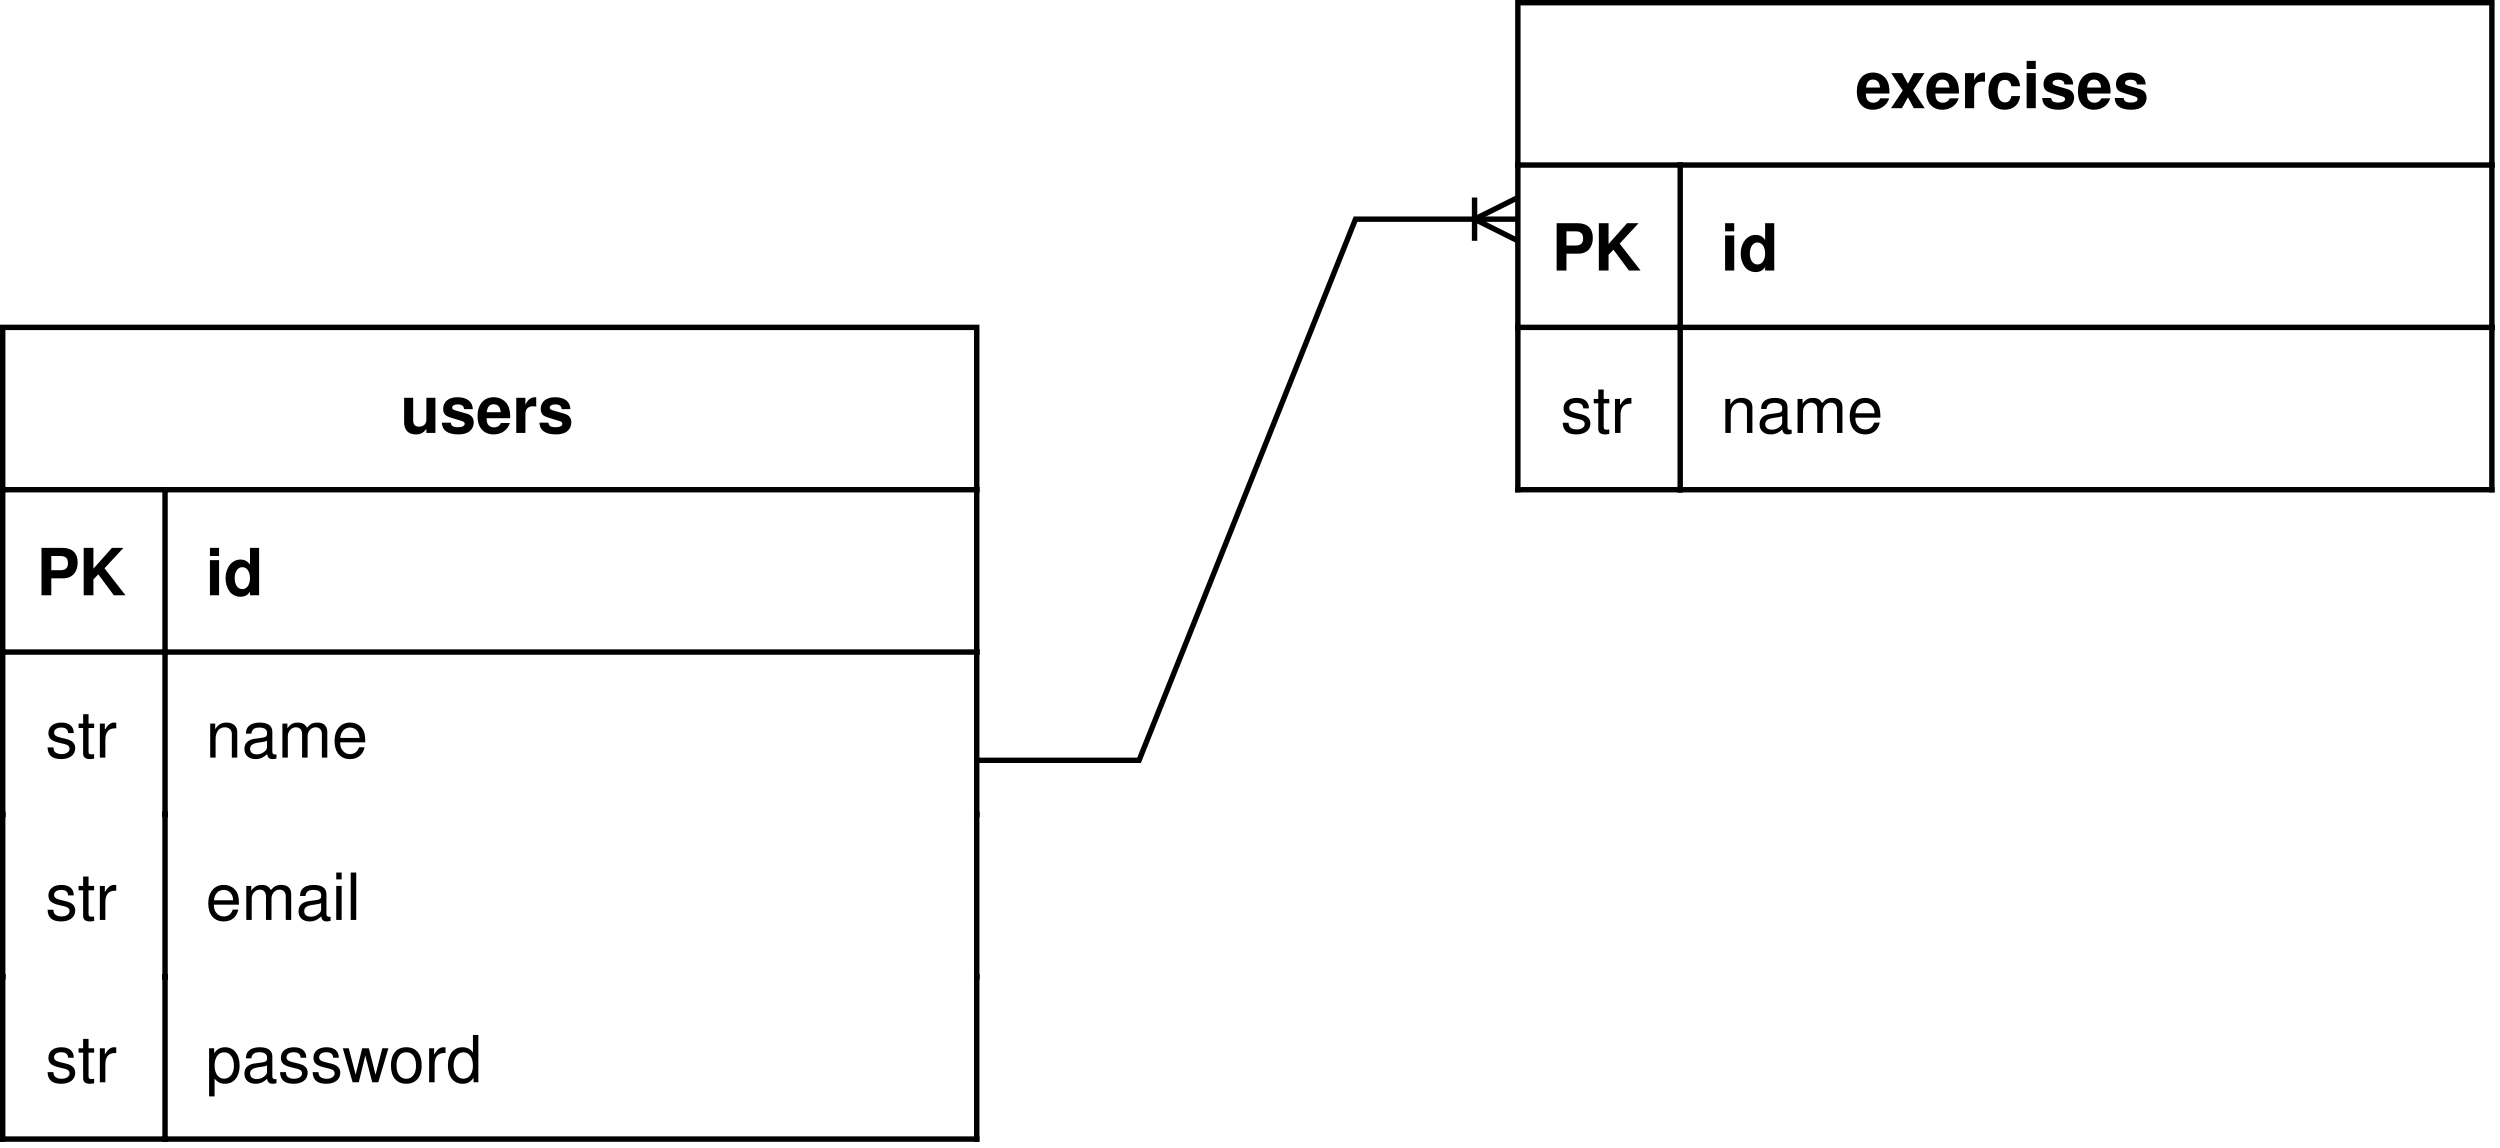
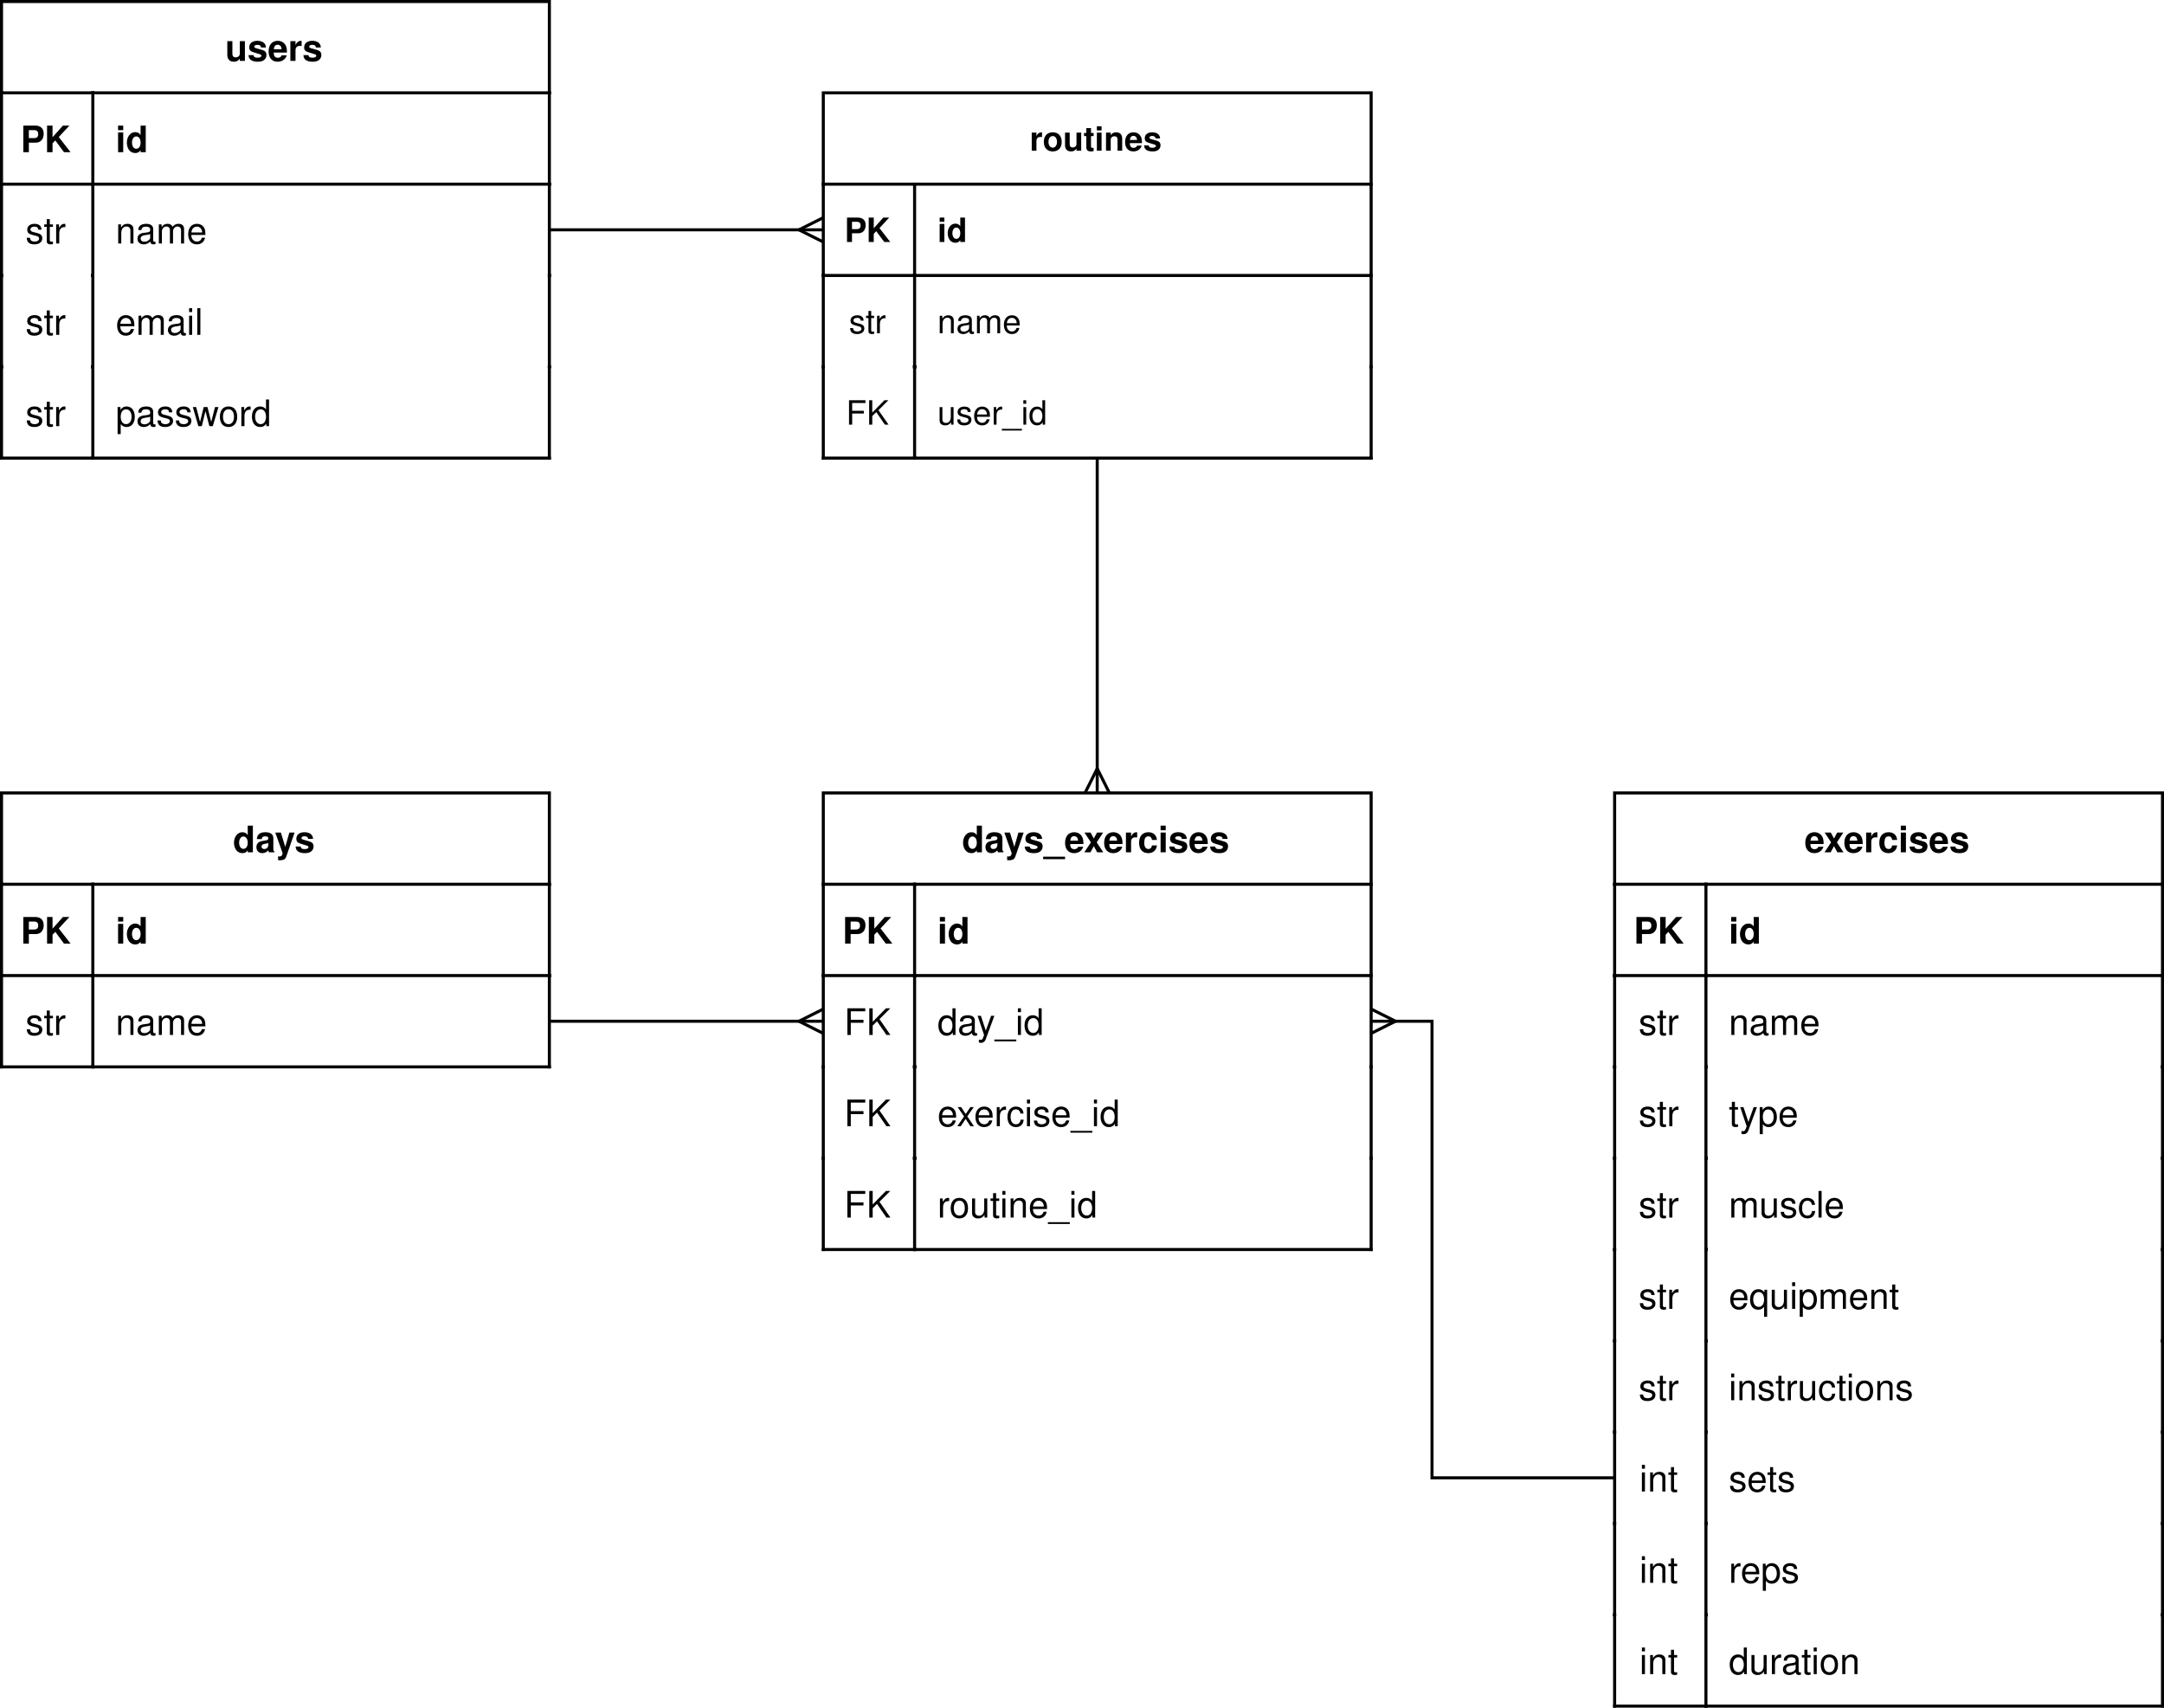
- <svg xmlns="http://www.w3.org/2000/svg" version="1.1" width="462px" height="212px" viewBox="-0.5 -0.5 462 212" content="&lt;mxfile host=&quot;app.diagrams.net&quot; modified=&quot;2022-12-08T07:11:03.862Z&quot; agent=&quot;5.0 (X11; Linux x86_64) AppleWebKit/537.36 (KHTML, like Gecko) Chrome/108.0.0.0 Safari/537.36&quot; etag=&quot;kBFS5XAIRVGPT38noZgk&quot; version=&quot;20.5.3&quot; type=&quot;device&quot;&gt;&lt;diagram id=&quot;qXsYTdSABwf5WFkwlmc6&quot; name=&quot;Page-1&quot;&gt;7VpRb9owEP41PHYiJKH0cVC2daPSRCtN25tLjsSSY0eOKaG/fufEIYCbAlsLVROpquKLfXbu+/wdybnjjuLsqyRJdCsCYJ1eN8g67nWn1+t7XfyvDavCcOldFoZQ0qAwOZXhjj6BMZpx4YIGkG51VEIwRZNt40xwDjO1ZSNSiuV2t7lg27MmJATLcDcjzLb+ooGKCuvA71b2b0DDqJzZ6Zo7MSk7G0MakUAsN0zuuOOOpBCquIqzETAduzIuxbgvNXfXC5PA1SED0psb+v3iT/Z0P5+oxW9+7STLCwPGI2EL88CLFGRqVqxWZRhw8Ym+VORBm4apIlIZtNwuGjD+ilAOEg1O3maMJCnNuxeWiLJgQlZioUpHZWs4pxkE0wIs3Rdxm6Az3dTO5+j8zixG3yaMhhyvZ/joesahhBTXMiGpMj3MY4FUkNXGy1mjgOwFEYOSK+xiBpS4GeJ6l6a9rGjgDIwt2qRAyQ1iqBeuXVfo4IUB6AiwBhZYL+M01XQbRkLSJ40OM9HcxC5vL2nMCEcek2DHNBT5vs0xoIyNBBMaYC44WBjrToEUyT2RIShjSATlKo+DP8Q/jMyo+8nv+LjWEbadqo1/urtUI8FTJZFL2gcgpEvQsA6VSIxTBvPSvzRx19cPQikRH0OA+i1hs8LQwD2QBe5bkeDKIsHPH7U0wIdVlLApKiPhIStAy4WSVKA9g+yzsV7Hdzfwu9tTYNjnLNe6iAYB8P/CY/A8HhsAuEfG3zironK0N8JQdzhRuEEWPEgtUNfr/HecywS4ATT2Py/Qpe4WfYdpQmaUh5NiZH+HCf6pmJDV70z/VZlxkLtTUMNpE8FBiaD7homgf+5E4PQsFmC4zqwQENDS3+tnAqfmB9uHTwWuhTQnMbz3ZHAa8Jun/l6r/mdX/6uzq7/fOPX3Gqr+fQtpiAllDZP/GvSbJ//2J7tW/k8t/07v7Ppvfwz86PpfA8mH13/7i19C0nQp5Lv/HHQaAjQuBXh2CoAM5Iym0FZuckh2SjfOgWp99VZq7bWlm1OUbrx3XrvxGle88RpavSkzRVu92UuFxqVvvy3fnOINbk8yOHv9xm9c/cZvaP3Gb+s39eA3Tv779k8DiwkQhFBmYgwrVaspMKKo4OPqTpGvC/13ejpDqJiZjQs8+KxPP2JzPEV23Itbwlf5+xk+F5T5oZhYz1YL5v49uz7yuHUKrjTKfOGP2xO8gN5PnWk6G6fwtt/l/N3TdalYyBmYURValiPrpXDXkcrzneVoP+zYrE5xFt2ro7Du+C8=&lt;/diagram&gt;&lt;/mxfile&gt;">
+ <svg xmlns="http://www.w3.org/2000/svg" version="1.1" width="711px" height="561px" viewBox="-0.5 -0.5 711 561" content="&lt;mxfile host=&quot;app.diagrams.net&quot; modified=&quot;2022-12-09T21:41:00.735Z&quot; agent=&quot;5.0 (X11; Linux x86_64) AppleWebKit/537.36 (KHTML, like Gecko) Chrome/108.0.0.0 Safari/537.36&quot; etag=&quot;8JkjyUfwRbtpr4xSj_B_&quot; version=&quot;20.6.2&quot; type=&quot;device&quot;&gt;&lt;diagram id=&quot;qXsYTdSABwf5WFkwlmc6&quot; name=&quot;Page-1&quot;&gt;7V1bc5s4FP41eUzHGPDlce00vWw622l3Ztu+dBSj2NrKiBUitvvrVzKSbwccnDiAETOZqTkIIXQ+fR86R6hX7ni+fMdRNPvEAkyvup1geeXeXHW7Tsd15T/KskotvU43NUw5CXShreEr+Y3NldqakADHewUFY1SQaN84YWGIJ2LPhjhni/1iD4zu3zVCUwwMXyeIQus/JBCz1DrwO1v7e0ymM3Nnp6PPzJEprA3xDAVssWNy3165Y86YSH/Nl2NMVeeZfkmvu805u2kYx6EockH84QP5eP1j+fvvhzuRfA9vnGhx3U9reUQ00Q+cxJjHusViZbpBNj5SPwW6V6ZRLBAX2ltuRxpk/wtEQsylwVkfU4qimKyLp5YZocEdWrFEmIrM0eiBLHHwJXWWKiv9dicrU4eq8gdZ+VfdGHUaUTIN5e+JfHR1xxHHsWzLHYqFLgE7R/fXI+YCL3dMurPeYTbHgq9kEX3W037TwHWNYxdbGDgDbZvtQsBgA2noTTdVb+72RUIVhVP5QJvbdfdv5/Xh7foZd3MPboao7JEQCTxiSRjEu4iQP3aec2ta4+QEzAwAZo7D5YtC/WjGOPmtQEK1U3chtD5ekDlFoRxOKDgwjdiaPtZQIJSOGWUKZyELMYCaKhRwFv2N+BQLbYgYCcW6h/yR/JN9Nu688a982daxPHa2x/JPFedizMJYcAlpVQeWyFpgha6RYJGulOIHUz/XDlG/75kQbJ6Lw6PD8Glwrvbd/hQYD+Gxi8U9XJwKgiEAwec/c2Egn18QRLeoX/OF4mu0dVqGZzP7etO/hx1/yBJMducDXVPujAQBDov7Y1DYHzsOcE/s/wwuOLG2Ega70eEdR8vy1Tra0H9adhRHaELC6V16Ze8ACX5ZSFjmj0z/rMgoVF0Z0HAANFohyBKCzisKQa9qIXC6AAWyuypmCBwQU98LlcAp/t7YeClwgadDNMd1F4NynG8f+3st+1fO/sPK2d9vNvt7hT3SePbvAU/jOSK0yfRf3Pv20T+MHLb0Xzb9O93K+R8GAxvF/8Vd0nj+hxG/CMXxgvHah4PKAYB1EuBBCcBLzCckxm0CSZ7xTb5Gs7VfPFbzWnTttbmbs+duvMtL3njNzt54bfrGdIWRClvTNydAwTr99tv8zdmncKeLQeUJHL/ZCRy/TeBsusK6BM4Jzm8y/U8+XrO/uosxJj/ux1yE3z6w62sXoqGl/+P0D2BUWBFqkcHJhgHM410Q/T/hkSPAbzT9Zz83zNWJVXTB9H9O51tH/x6cGbb0Xzr9l5rBycYBnAU2nP+9TrZLms7/HpzozZN4Qi1TgDz326cA7QSgDgrgV64A1s0APEtnAB6cAeD/EhLNVXfZJQLtNEB3BFzW14pA+SIwqFwE4GKOpotAz1IRgGtAiBocyUQQOUos04EcENinA3BJSKsDpevAZtuLynQga8FI5S+Hr6sDQzt1IGP5R4yFbfyf43zr+D9jFUjL/+Xzv1c5/8OgYMP5P0W+hfwPw34cR5bxf57z7eN/GBps+b98/s/Y9atk/ofxwKbzv28p/8OIX5BwpIJAlmlADgCs04CBDxyPgyk2n2JI+pyxKQsRfbu1jrhqDjbcvi1zx9Y+V+P1XyzESmsCSgRTuiHmVJ/FYfCH2qhTHr79MkfhKrXdEmo0JW2VakquY7UpZgmf4GO+1sFPYXQkr2A/BxQcUzlEHvdbkuty+WBotVNAK9a25s9sza6bTSAN15uPA/SavdvnlZc/0haclzhgADlAq6Z88vkEg5y0Z2jhLz6HrybnbVi32GtdYQAcGRK5r3VlfvCZ2T6Dw8v84PNZHrE0qtuDUd0mffB5TihY937Xa2O8Z57jP0cMyvzgMxsGMMTb8KUePUtDvD0Y4r3sDz7P6Xzr6L8PXw3UvO1n0zbtedEMznWeOYU7+t8+vIiv+61slzGH69dn057s9kHZbvgcrm+pbPehbNs+h8uDgn0i3uZpy5jDPSEGlc/h+jBNe1u1GLzqFC4vH9N4LcjI0qLVz/rrQTnut4//2x08a8D/le/a04d5vYbzf05Qten8b1CVscmyfSKQgwHrRGDQfrRbAxGofu+eAXw5bLYKDCz9ZncA3/o4SwQJ7ROBPAjYJwIecHwtVmtK9/HVt01xefBdnXnjm8Ob5W7JGyMr6dOcZZWn+Zi5pFWeYFmmZ+YHJlzUPYBH2jB91RYapy4X9Q+SVf3B8eWih+VLWS7qdODLydNANRymCYvx84BXQ3MHjd/3wJgNTYruMR2hya/pugmGLgP8gBK6Jj3B2S8M7SoofovmhKqa3mP6iAWZIBMtT5vpOPoYXl7q0uhB4UGT81pUeNC87J0Hzny1FF5+/vqFcCkkqqelv92iaU/nkOLO5vAhnAEfd7Stk52yEHRkWNY3ez6Ei18uIntemUPTYWffVGvYBUCp/xSrSPK9dkiybsY2bDdcLR62q6uSVZ76H17odq3V8Y+lu70O4VKhS139XTvs2Kddbcrp8rWr8mULw8tMWFVHP5bmu4Yw35XEmF9osqt28LFOvZyOC4BTeQ7i6qT0WNNyEJnbYzm64JM5iLyYwktzEPKQMyZ20cdRNPvEAqxK/A8=&lt;/diagram&gt;&lt;/mxfile&gt;">
  <defs>
+     <clipPath id="mx-clip-0-30-30-30-0">
+       <rect x="0" y="30" width="30" height="30" />
+     </clipPath>
+     <clipPath id="mx-clip-36-30-144-30-0">
+       <rect x="36" y="30" width="144" height="30" />
+     </clipPath>
+     <clipPath id="mx-clip-0-60-30-30-0">
+       <rect x="0" y="60" width="30" height="30" />
+     </clipPath>
+     <clipPath id="mx-clip-36-60-144-30-0">
+       <rect x="36" y="60" width="144" height="30" />
+     </clipPath>
    <clipPath id="mx-clip-0-90-30-30-0">
      <rect x="0" y="90" width="30" height="30" />
    </clipPath>
    <clipPath id="mx-clip-36-90-144-30-0">
      <rect x="36" y="90" width="144" height="30" />
    </clipPath>
    <clipPath id="mx-clip-0-120-30-30-0">
      <rect x="0" y="120" width="30" height="30" />
    </clipPath>
    <clipPath id="mx-clip-36-120-144-30-0">
      <rect x="36" y="120" width="144" height="30" />
    </clipPath>
-     <clipPath id="mx-clip-0-150-30-30-0">
-       <rect x="0" y="150" width="30" height="30" />
-     </clipPath>
-     <clipPath id="mx-clip-36-150-144-30-0">
-       <rect x="36" y="150" width="144" height="30" />
-     </clipPath>
-     <clipPath id="mx-clip-0-180-30-30-0">
-       <rect x="0" y="180" width="30" height="30" />
-     </clipPath>
-     <clipPath id="mx-clip-36-180-144-30-0">
-       <rect x="36" y="180" width="144" height="30" />
-     </clipPath>
-     <clipPath id="mx-clip-280-30-30-30-0">
-       <rect x="280" y="30" width="30" height="30" />
-     </clipPath>
-     <clipPath id="mx-clip-316-30-144-30-0">
-       <rect x="316" y="30" width="144" height="30" />
-     </clipPath>
-     <clipPath id="mx-clip-280-60-30-30-0">
-       <rect x="280" y="60" width="30" height="30" />
-     </clipPath>
-     <clipPath id="mx-clip-316-60-144-30-0">
-       <rect x="316" y="60" width="144" height="30" />
+     <clipPath id="mx-clip-530-290-30-30-0">
+       <rect x="530" y="290" width="30" height="30" />
+     </clipPath>
+     <clipPath id="mx-clip-566-290-144-30-0">
+       <rect x="566" y="290" width="144" height="30" />
+     </clipPath>
+     <clipPath id="mx-clip-530-320-30-30-0">
+       <rect x="530" y="320" width="30" height="30" />
+     </clipPath>
+     <clipPath id="mx-clip-566-320-144-30-0">
+       <rect x="566" y="320" width="144" height="30" />
+     </clipPath>
+     <clipPath id="mx-clip-530-350-30-30-0">
+       <rect x="530" y="350" width="30" height="30" />
+     </clipPath>
+     <clipPath id="mx-clip-566-350-144-30-0">
+       <rect x="566" y="350" width="144" height="30" />
+     </clipPath>
+     <clipPath id="mx-clip-530-380-30-30-0">
+       <rect x="530" y="380" width="30" height="30" />
+     </clipPath>
+     <clipPath id="mx-clip-566-380-144-30-0">
+       <rect x="566" y="380" width="144" height="30" />
+     </clipPath>
+     <clipPath id="mx-clip-530-410-30-30-0">
+       <rect x="530" y="410" width="30" height="30" />
+     </clipPath>
+     <clipPath id="mx-clip-566-410-144-30-0">
+       <rect x="566" y="410" width="144" height="30" />
+     </clipPath>
+     <clipPath id="mx-clip-530-440-30-30-0">
+       <rect x="530" y="440" width="30" height="30" />
+     </clipPath>
+     <clipPath id="mx-clip-566-440-144-30-0">
+       <rect x="566" y="440" width="144" height="30" />
+     </clipPath>
+     <clipPath id="mx-clip-530-470-30-30-0">
+       <rect x="530" y="470" width="30" height="30" />
+     </clipPath>
+     <clipPath id="mx-clip-566-470-144-30-0">
+       <rect x="566" y="470" width="144" height="30" />
+     </clipPath>
+     <clipPath id="mx-clip-530-500-30-30-0">
+       <rect x="530" y="500" width="30" height="30" />
+     </clipPath>
+     <clipPath id="mx-clip-566-500-144-30-0">
+       <rect x="566" y="500" width="144" height="30" />
+     </clipPath>
+     <clipPath id="mx-clip-530-530-30-30-0">
+       <rect x="530" y="530" width="30" height="30" />
+     </clipPath>
+     <clipPath id="mx-clip-566-530-144-30-0">
+       <rect x="566" y="530" width="144" height="30" />
+     </clipPath>
+     <clipPath id="mx-clip-0-290-30-30-0">
+       <rect x="0" y="290" width="30" height="30" />
+     </clipPath>
+     <clipPath id="mx-clip-36-290-144-30-0">
+       <rect x="36" y="290" width="144" height="30" />
+     </clipPath>
+     <clipPath id="mx-clip-0-320-30-30-0">
+       <rect x="0" y="320" width="30" height="30" />
+     </clipPath>
+     <clipPath id="mx-clip-36-320-144-30-0">
+       <rect x="36" y="320" width="144" height="30" />
+     </clipPath>
+     <clipPath id="mx-clip-270-290-30-30-0">
+       <rect x="270" y="290" width="30" height="30" />
+     </clipPath>
+     <clipPath id="mx-clip-306-290-144-30-0">
+       <rect x="306" y="290" width="144" height="30" />
+     </clipPath>
+     <clipPath id="mx-clip-270-320-30-30-0">
+       <rect x="270" y="320" width="30" height="30" />
+     </clipPath>
+     <clipPath id="mx-clip-306-320-144-30-0">
+       <rect x="306" y="320" width="144" height="30" />
+     </clipPath>
+     <clipPath id="mx-clip-270-350-30-30-0">
+       <rect x="270" y="350" width="30" height="30" />
+     </clipPath>
+     <clipPath id="mx-clip-306-350-144-30-0">
+       <rect x="306" y="350" width="144" height="30" />
+     </clipPath>
+     <clipPath id="mx-clip-270-380-30-30-0">
+       <rect x="270" y="380" width="30" height="30" />
+     </clipPath>
+     <clipPath id="mx-clip-306-380-144-30-0">
+       <rect x="306" y="380" width="144" height="30" />
+     </clipPath>
+     <clipPath id="mx-clip-270-60-30-30-0">
+       <rect x="270" y="60" width="30" height="30" />
+     </clipPath>
+     <clipPath id="mx-clip-306-60-144-30-0">
+       <rect x="306" y="60" width="144" height="30" />
+     </clipPath>
+     <clipPath id="mx-clip-270-90-30-30-0">
+       <rect x="270" y="90" width="30" height="30" />
+     </clipPath>
+     <clipPath id="mx-clip-306-90-144-30-0">
+       <rect x="306" y="90" width="144" height="30" />
+     </clipPath>
+     <clipPath id="mx-clip-270-120-30-30-0">
+       <rect x="270" y="120" width="30" height="30" />
+     </clipPath>
+     <clipPath id="mx-clip-306-120-144-30-0">
+       <rect x="306" y="120" width="144" height="30" />
    </clipPath>
  </defs>
  <g>
-     <path d="M 0 90 L 0 60 L 180 60 L 180 90" fill="rgb(255, 255, 255)" stroke="rgb(0, 0, 0)" stroke-miterlimit="10" pointer-events="all" />
-     <path d="M 0 90 L 0 210 L 180 210 L 180 90" fill="none" stroke="rgb(0, 0, 0)" stroke-miterlimit="10" pointer-events="none" />
-     <path d="M 0 90 L 180 90" fill="none" stroke="rgb(0, 0, 0)" stroke-miterlimit="10" pointer-events="none" />
-     <path d="M 30 90 L 30 120 L 30 150 L 30 180 L 30 210" fill="none" stroke="rgb(0, 0, 0)" stroke-miterlimit="10" pointer-events="none" />
+     <path d="M 0 30 L 0 0 L 180 0 L 180 30" fill="rgb(255, 255, 255)" stroke="rgb(0, 0, 0)" stroke-miterlimit="10" pointer-events="all" />
+     <path d="M 0 30 L 0 150 L 180 150 L 180 30" fill="none" stroke="rgb(0, 0, 0)" stroke-miterlimit="10" pointer-events="none" />
+     <path d="M 0 30 L 180 30" fill="none" stroke="rgb(0, 0, 0)" stroke-miterlimit="10" pointer-events="none" />
+     <path d="M 30 30 L 30 60 L 30 90 L 30 120 L 30 150" fill="none" stroke="rgb(0, 0, 0)" stroke-miterlimit="10" pointer-events="none" />
    <g fill="rgb(0, 0, 0)" font-family="Helvetica" font-weight="bold" pointer-events="none" text-anchor="middle" font-size="12px">
-       <text x="89.5" y="79.5">users</text>
-     </g>
-     <path d="M 0 90 M 180 90 M 180 120 L 0 120" fill="none" stroke="rgb(0, 0, 0)" stroke-linecap="square" stroke-miterlimit="10" pointer-events="none" />
+       <text x="89.5" y="19.5">users</text>
+     </g>
+     <path d="M 0 30 M 180 30 M 180 60 L 0 60" fill="none" stroke="rgb(0, 0, 0)" stroke-linecap="square" stroke-miterlimit="10" pointer-events="none" />
+     <path d="M 0 30 M 30 30 M 30 60 M 0 60" fill="none" stroke="rgb(0, 0, 0)" stroke-linecap="square" stroke-miterlimit="10" pointer-events="none" />
+     <g fill="rgb(0, 0, 0)" font-family="Helvetica" font-weight="bold" pointer-events="none" clip-path="url(#mx-clip-0-30-30-30-0)" text-anchor="middle" font-size="12px">
+       <text x="14.5" y="49.5">PK</text>
+     </g>
+     <path d="M 30 30 M 180 30 M 180 60 M 30 60" fill="none" stroke="rgb(0, 0, 0)" stroke-linecap="square" stroke-miterlimit="10" pointer-events="none" />
+     <g fill="rgb(0, 0, 0)" font-family="Helvetica" font-weight="bold" text-decoration="underline" pointer-events="none" clip-path="url(#mx-clip-36-30-144-30-0)" font-size="12px">
+       <text x="37.5" y="49.5">id</text>
+     </g>
+     <path d="M 0 60 M 30 60 M 30 90 M 0 90" fill="none" stroke="rgb(0, 0, 0)" stroke-linecap="square" stroke-miterlimit="10" pointer-events="none" />
+     <g fill="rgb(0, 0, 0)" font-family="Helvetica" pointer-events="none" clip-path="url(#mx-clip-0-60-30-30-0)" text-anchor="middle" font-size="12px">
+       <text x="14.5" y="79.5">str</text>
+     </g>
+     <path d="M 30 60 M 180 60 M 180 90 M 30 90" fill="none" stroke="rgb(0, 0, 0)" stroke-linecap="square" stroke-miterlimit="10" pointer-events="none" />
+     <g fill="rgb(0, 0, 0)" font-family="Helvetica" pointer-events="none" clip-path="url(#mx-clip-36-60-144-30-0)" font-size="12px">
+       <text x="37.5" y="79.5">name</text>
+     </g>
    <path d="M 0 90 M 30 90 M 30 120 M 0 120" fill="none" stroke="rgb(0, 0, 0)" stroke-linecap="square" stroke-miterlimit="10" pointer-events="none" />
-     <g fill="rgb(0, 0, 0)" font-family="Helvetica" font-weight="bold" pointer-events="none" clip-path="url(#mx-clip-0-90-30-30-0)" text-anchor="middle" font-size="12px">
-       <text x="14.5" y="109.5">PK</text>
+     <g fill="rgb(0, 0, 0)" font-family="Helvetica" pointer-events="none" clip-path="url(#mx-clip-0-90-30-30-0)" text-anchor="middle" font-size="12px">
+       <text x="14.5" y="109.5">str</text>
    </g>
    <path d="M 30 90 M 180 90 M 180 120 M 30 120" fill="none" stroke="rgb(0, 0, 0)" stroke-linecap="square" stroke-miterlimit="10" pointer-events="none" />
-     <g fill="rgb(0, 0, 0)" font-family="Helvetica" font-weight="bold" text-decoration="underline" pointer-events="none" clip-path="url(#mx-clip-36-90-144-30-0)" font-size="12px">
-       <text x="37.5" y="109.5">id</text>
+     <g fill="rgb(0, 0, 0)" font-family="Helvetica" pointer-events="none" clip-path="url(#mx-clip-36-90-144-30-0)" font-size="12px">
+       <text x="37.5" y="109.5">email</text>
    </g>
    <path d="M 0 120 M 30 120 M 30 150 M 0 150" fill="none" stroke="rgb(0, 0, 0)" stroke-linecap="square" stroke-miterlimit="10" pointer-events="none" />
    <g fill="rgb(0, 0, 0)" font-family="Helvetica" pointer-events="none" clip-path="url(#mx-clip-0-120-30-30-0)" text-anchor="middle" font-size="12px">
      <text x="14.5" y="139.5">str</text>
    </g>
    <path d="M 30 120 M 180 120 M 180 150 M 30 150" fill="none" stroke="rgb(0, 0, 0)" stroke-linecap="square" stroke-miterlimit="10" pointer-events="none" />
    <g fill="rgb(0, 0, 0)" font-family="Helvetica" pointer-events="none" clip-path="url(#mx-clip-36-120-144-30-0)" font-size="12px">
-       <text x="37.5" y="139.5">name</text>
-     </g>
-     <path d="M 0 150 M 30 150 M 30 180 M 0 180" fill="none" stroke="rgb(0, 0, 0)" stroke-linecap="square" stroke-miterlimit="10" pointer-events="none" />
-     <g fill="rgb(0, 0, 0)" font-family="Helvetica" pointer-events="none" clip-path="url(#mx-clip-0-150-30-30-0)" text-anchor="middle" font-size="12px">
-       <text x="14.5" y="169.5">str</text>
-     </g>
-     <path d="M 30 150 M 180 150 M 180 180 M 30 180" fill="none" stroke="rgb(0, 0, 0)" stroke-linecap="square" stroke-miterlimit="10" pointer-events="none" />
-     <g fill="rgb(0, 0, 0)" font-family="Helvetica" pointer-events="none" clip-path="url(#mx-clip-36-150-144-30-0)" font-size="12px">
-       <text x="37.5" y="169.5">email</text>
-     </g>
-     <path d="M 0 180 M 30 180 M 30 210 M 0 210" fill="none" stroke="rgb(0, 0, 0)" stroke-linecap="square" stroke-miterlimit="10" pointer-events="none" />
-     <g fill="rgb(0, 0, 0)" font-family="Helvetica" pointer-events="none" clip-path="url(#mx-clip-0-180-30-30-0)" text-anchor="middle" font-size="12px">
-       <text x="14.5" y="199.5">str</text>
-     </g>
-     <path d="M 30 180 M 180 180 M 180 210 M 30 210" fill="none" stroke="rgb(0, 0, 0)" stroke-linecap="square" stroke-miterlimit="10" pointer-events="none" />
-     <g fill="rgb(0, 0, 0)" font-family="Helvetica" pointer-events="none" clip-path="url(#mx-clip-36-180-144-30-0)" font-size="12px">
-       <text x="37.5" y="199.5">password</text>
-     </g>
-     <path d="M 280 30 L 280 0 L 460 0 L 460 30" fill="rgb(255, 255, 255)" stroke="rgb(0, 0, 0)" stroke-miterlimit="10" pointer-events="none" />
-     <path d="M 280 30 L 280 90 L 460 90 L 460 30" fill="none" stroke="rgb(0, 0, 0)" stroke-miterlimit="10" pointer-events="none" />
-     <path d="M 280 30 L 460 30" fill="none" stroke="rgb(0, 0, 0)" stroke-miterlimit="10" pointer-events="none" />
-     <path d="M 310 30 L 310 60 L 310 90" fill="none" stroke="rgb(0, 0, 0)" stroke-miterlimit="10" pointer-events="none" />
+       <text x="37.5" y="139.5">password</text>
+     </g>
+     <path d="M 530 290 L 530 260 L 710 260 L 710 290" fill="rgb(255, 255, 255)" stroke="rgb(0, 0, 0)" stroke-miterlimit="10" pointer-events="none" />
+     <path d="M 530 290 L 530 560 L 710 560 L 710 290" fill="none" stroke="rgb(0, 0, 0)" stroke-miterlimit="10" pointer-events="none" />
+     <path d="M 530 290 L 710 290" fill="none" stroke="rgb(0, 0, 0)" stroke-miterlimit="10" pointer-events="none" />
+     <path d="M 560 290 L 560 320 L 560 350 L 560 380 L 560 410 L 560 440 L 560 470 L 560 500 L 560 530 L 560 560" fill="none" stroke="rgb(0, 0, 0)" stroke-miterlimit="10" pointer-events="none" />
    <g fill="rgb(0, 0, 0)" font-family="Helvetica" font-weight="bold" pointer-events="none" text-anchor="middle" font-size="12px">
-       <text x="369.5" y="19.5">exercises</text>
-     </g>
-     <path d="M 280 30 M 460 30 M 460 60 L 280 60" fill="none" stroke="rgb(0, 0, 0)" stroke-linecap="square" stroke-miterlimit="10" pointer-events="none" />
-     <path d="M 280 30 M 310 30 M 310 60 M 280 60" fill="none" stroke="rgb(0, 0, 0)" stroke-linecap="square" stroke-miterlimit="10" pointer-events="none" />
-     <g fill="rgb(0, 0, 0)" font-family="Helvetica" font-weight="bold" pointer-events="none" clip-path="url(#mx-clip-280-30-30-30-0)" text-anchor="middle" font-size="12px">
-       <text x="294.5" y="49.5">PK</text>
-     </g>
-     <path d="M 310 30 M 460 30 M 460 60 M 310 60" fill="none" stroke="rgb(0, 0, 0)" stroke-linecap="square" stroke-miterlimit="10" pointer-events="none" />
-     <g fill="rgb(0, 0, 0)" font-family="Helvetica" font-weight="bold" text-decoration="underline" pointer-events="none" clip-path="url(#mx-clip-316-30-144-30-0)" font-size="12px">
-       <text x="317.5" y="49.5">id</text>
-     </g>
-     <path d="M 280 60 M 310 60 M 310 90 M 280 90" fill="none" stroke="rgb(0, 0, 0)" stroke-linecap="square" stroke-miterlimit="10" pointer-events="none" />
-     <g fill="rgb(0, 0, 0)" font-family="Helvetica" pointer-events="none" clip-path="url(#mx-clip-280-60-30-30-0)" text-anchor="middle" font-size="12px">
-       <text x="294.5" y="79.5">str</text>
-     </g>
-     <path d="M 310 60 M 460 60 M 460 90 M 310 90" fill="none" stroke="rgb(0, 0, 0)" stroke-linecap="square" stroke-miterlimit="10" pointer-events="none" />
-     <g fill="rgb(0, 0, 0)" font-family="Helvetica" pointer-events="none" clip-path="url(#mx-clip-316-60-144-30-0)" font-size="12px">
-       <text x="317.5" y="79.5">name</text>
-     </g>
-     <path d="M 180 140 L 210 140 L 250 40 L 280 40" fill="none" stroke="rgb(0, 0, 0)" stroke-miterlimit="10" pointer-events="none" />
-     <path d="M 272 44 L 272 36 M 280 36 L 272 40 L 280 44" fill="none" stroke="rgb(0, 0, 0)" stroke-miterlimit="10" pointer-events="none" />
+       <text x="619.5" y="279.5">exercises</text>
+     </g>
+     <path d="M 530 290 M 710 290 M 710 320 L 530 320" fill="none" stroke="rgb(0, 0, 0)" stroke-linecap="square" stroke-miterlimit="10" pointer-events="none" />
+     <path d="M 530 290 M 560 290 M 560 320 M 530 320" fill="none" stroke="rgb(0, 0, 0)" stroke-linecap="square" stroke-miterlimit="10" pointer-events="none" />
+     <g fill="rgb(0, 0, 0)" font-family="Helvetica" font-weight="bold" pointer-events="none" clip-path="url(#mx-clip-530-290-30-30-0)" text-anchor="middle" font-size="12px">
+       <text x="544.5" y="309.5">PK</text>
+     </g>
+     <path d="M 560 290 M 710 290 M 710 320 M 560 320" fill="none" stroke="rgb(0, 0, 0)" stroke-linecap="square" stroke-miterlimit="10" pointer-events="none" />
+     <g fill="rgb(0, 0, 0)" font-family="Helvetica" font-weight="bold" text-decoration="underline" pointer-events="none" clip-path="url(#mx-clip-566-290-144-30-0)" font-size="12px">
+       <text x="567.5" y="309.5">id</text>
+     </g>
+     <path d="M 530 320 M 560 320 M 560 350 M 530 350" fill="none" stroke="rgb(0, 0, 0)" stroke-linecap="square" stroke-miterlimit="10" pointer-events="none" />
+     <g fill="rgb(0, 0, 0)" font-family="Helvetica" pointer-events="none" clip-path="url(#mx-clip-530-320-30-30-0)" text-anchor="middle" font-size="12px">
+       <text x="544.5" y="339.5">str</text>
+     </g>
+     <path d="M 560 320 M 710 320 M 710 350 M 560 350" fill="none" stroke="rgb(0, 0, 0)" stroke-linecap="square" stroke-miterlimit="10" pointer-events="none" />
+     <g fill="rgb(0, 0, 0)" font-family="Helvetica" pointer-events="none" clip-path="url(#mx-clip-566-320-144-30-0)" font-size="12px">
+       <text x="567.5" y="339.5">name</text>
+     </g>
+     <path d="M 530 350 M 560 350 M 560 380 M 530 380" fill="none" stroke="rgb(0, 0, 0)" stroke-linecap="square" stroke-miterlimit="10" pointer-events="none" />
+     <g fill="rgb(0, 0, 0)" font-family="Helvetica" pointer-events="none" clip-path="url(#mx-clip-530-350-30-30-0)" text-anchor="middle" font-size="12px">
+       <text x="544.5" y="369.5">str</text>
+     </g>
+     <path d="M 560 350 M 710 350 M 710 380 M 560 380" fill="none" stroke="rgb(0, 0, 0)" stroke-linecap="square" stroke-miterlimit="10" pointer-events="none" />
+     <g fill="rgb(0, 0, 0)" font-family="Helvetica" pointer-events="none" clip-path="url(#mx-clip-566-350-144-30-0)" font-size="12px">
+       <text x="567.5" y="369.5">type</text>
+     </g>
+     <path d="M 530 380 M 560 380 M 560 410 M 530 410" fill="none" stroke="rgb(0, 0, 0)" stroke-linecap="square" stroke-miterlimit="10" pointer-events="none" />
+     <g fill="rgb(0, 0, 0)" font-family="Helvetica" pointer-events="none" clip-path="url(#mx-clip-530-380-30-30-0)" text-anchor="middle" font-size="12px">
+       <text x="544.5" y="399.5">str</text>
+     </g>
+     <path d="M 560 380 M 710 380 M 710 410 M 560 410" fill="none" stroke="rgb(0, 0, 0)" stroke-linecap="square" stroke-miterlimit="10" pointer-events="none" />
+     <g fill="rgb(0, 0, 0)" font-family="Helvetica" pointer-events="none" clip-path="url(#mx-clip-566-380-144-30-0)" font-size="12px">
+       <text x="567.5" y="399.5">muscle</text>
+     </g>
+     <path d="M 530 410 M 560 410 M 560 440 M 530 440" fill="none" stroke="rgb(0, 0, 0)" stroke-linecap="square" stroke-miterlimit="10" pointer-events="none" />
+     <g fill="rgb(0, 0, 0)" font-family="Helvetica" pointer-events="none" clip-path="url(#mx-clip-530-410-30-30-0)" text-anchor="middle" font-size="12px">
+       <text x="544.5" y="429.5">str</text>
+     </g>
+     <path d="M 560 410 M 710 410 M 710 440 M 560 440" fill="none" stroke="rgb(0, 0, 0)" stroke-linecap="square" stroke-miterlimit="10" pointer-events="none" />
+     <g fill="rgb(0, 0, 0)" font-family="Helvetica" pointer-events="none" clip-path="url(#mx-clip-566-410-144-30-0)" font-size="12px">
+       <text x="567.5" y="429.5">equipment</text>
+     </g>
+     <path d="M 530 440 M 560 440 M 560 470 M 530 470" fill="none" stroke="rgb(0, 0, 0)" stroke-linecap="square" stroke-miterlimit="10" pointer-events="none" />
+     <g fill="rgb(0, 0, 0)" font-family="Helvetica" pointer-events="none" clip-path="url(#mx-clip-530-440-30-30-0)" text-anchor="middle" font-size="12px">
+       <text x="544.5" y="459.5">str</text>
+     </g>
+     <path d="M 560 440 M 710 440 M 710 470 M 560 470" fill="none" stroke="rgb(0, 0, 0)" stroke-linecap="square" stroke-miterlimit="10" pointer-events="none" />
+     <g fill="rgb(0, 0, 0)" font-family="Helvetica" pointer-events="none" clip-path="url(#mx-clip-566-440-144-30-0)" font-size="12px">
+       <text x="567.5" y="459.5">instructions</text>
+     </g>
+     <path d="M 530 470 M 560 470 M 560 500 M 530 500" fill="none" stroke="rgb(0, 0, 0)" stroke-linecap="square" stroke-miterlimit="10" pointer-events="none" />
+     <g fill="rgb(0, 0, 0)" font-family="Helvetica" pointer-events="none" clip-path="url(#mx-clip-530-470-30-30-0)" text-anchor="middle" font-size="12px">
+       <text x="544.5" y="489.5">int</text>
+     </g>
+     <path d="M 560 470 M 710 470 M 710 500 M 560 500" fill="none" stroke="rgb(0, 0, 0)" stroke-linecap="square" stroke-miterlimit="10" pointer-events="none" />
+     <g fill="rgb(0, 0, 0)" font-family="Helvetica" pointer-events="none" clip-path="url(#mx-clip-566-470-144-30-0)" font-size="12px">
+       <text x="567.5" y="489.5">sets</text>
+     </g>
+     <path d="M 530 500 M 560 500 M 560 530 M 530 530" fill="none" stroke="rgb(0, 0, 0)" stroke-linecap="square" stroke-miterlimit="10" pointer-events="none" />
+     <g fill="rgb(0, 0, 0)" font-family="Helvetica" pointer-events="none" clip-path="url(#mx-clip-530-500-30-30-0)" text-anchor="middle" font-size="12px">
+       <text x="544.5" y="519.5">int</text>
+     </g>
+     <path d="M 560 500 M 710 500 M 710 530 M 560 530" fill="none" stroke="rgb(0, 0, 0)" stroke-linecap="square" stroke-miterlimit="10" pointer-events="none" />
+     <g fill="rgb(0, 0, 0)" font-family="Helvetica" pointer-events="none" clip-path="url(#mx-clip-566-500-144-30-0)" font-size="12px">
+       <text x="567.5" y="519.5">reps</text>
+     </g>
+     <path d="M 530 530 M 560 530 M 560 560 M 530 560" fill="none" stroke="rgb(0, 0, 0)" stroke-linecap="square" stroke-miterlimit="10" pointer-events="none" />
+     <g fill="rgb(0, 0, 0)" font-family="Helvetica" pointer-events="none" clip-path="url(#mx-clip-530-530-30-30-0)" text-anchor="middle" font-size="12px">
+       <text x="544.5" y="549.5">int</text>
+     </g>
+     <path d="M 560 530 M 710 530 M 710 560 M 560 560" fill="none" stroke="rgb(0, 0, 0)" stroke-linecap="square" stroke-miterlimit="10" pointer-events="none" />
+     <g fill="rgb(0, 0, 0)" font-family="Helvetica" pointer-events="none" clip-path="url(#mx-clip-566-530-144-30-0)" font-size="12px">
+       <text x="567.5" y="549.5">duration</text>
+     </g>
+     <path d="M 180 335 L 240 335 L 270 335" fill="none" stroke="rgb(0, 0, 0)" stroke-miterlimit="10" pointer-events="none" />
+     <path d="M 270 331 L 262 335 L 270 339" fill="none" stroke="rgb(0, 0, 0)" stroke-miterlimit="10" pointer-events="none" />
+     <path d="M 0 290 L 0 260 L 180 260 L 180 290" fill="rgb(255, 255, 255)" stroke="rgb(0, 0, 0)" stroke-miterlimit="10" pointer-events="none" />
+     <path d="M 0 290 L 0 350 L 180 350 L 180 290" fill="none" stroke="rgb(0, 0, 0)" stroke-miterlimit="10" pointer-events="none" />
+     <path d="M 0 290 L 180 290" fill="none" stroke="rgb(0, 0, 0)" stroke-miterlimit="10" pointer-events="none" />
+     <path d="M 30 290 L 30 320 L 30 350" fill="none" stroke="rgb(0, 0, 0)" stroke-miterlimit="10" pointer-events="none" />
+     <g fill="rgb(0, 0, 0)" font-family="Helvetica" font-weight="bold" pointer-events="none" text-anchor="middle" font-size="12px">
+       <text x="89.5" y="279.5">days</text>
+     </g>
+     <path d="M 0 290 M 180 290 M 180 320 L 0 320" fill="none" stroke="rgb(0, 0, 0)" stroke-linecap="square" stroke-miterlimit="10" pointer-events="none" />
+     <path d="M 0 290 M 30 290 M 30 320 M 0 320" fill="none" stroke="rgb(0, 0, 0)" stroke-linecap="square" stroke-miterlimit="10" pointer-events="none" />
+     <g fill="rgb(0, 0, 0)" font-family="Helvetica" font-weight="bold" pointer-events="none" clip-path="url(#mx-clip-0-290-30-30-0)" text-anchor="middle" font-size="12px">
+       <text x="14.5" y="309.5">PK</text>
+     </g>
+     <path d="M 30 290 M 180 290 M 180 320 M 30 320" fill="none" stroke="rgb(0, 0, 0)" stroke-linecap="square" stroke-miterlimit="10" pointer-events="none" />
+     <g fill="rgb(0, 0, 0)" font-family="Helvetica" font-weight="bold" text-decoration="underline" pointer-events="none" clip-path="url(#mx-clip-36-290-144-30-0)" font-size="12px">
+       <text x="37.5" y="309.5">id</text>
+     </g>
+     <path d="M 0 320 M 30 320 M 30 350 M 0 350" fill="none" stroke="rgb(0, 0, 0)" stroke-linecap="square" stroke-miterlimit="10" pointer-events="none" />
+     <g fill="rgb(0, 0, 0)" font-family="Helvetica" pointer-events="none" clip-path="url(#mx-clip-0-320-30-30-0)" text-anchor="middle" font-size="12px">
+       <text x="14.5" y="339.5">str</text>
+     </g>
+     <path d="M 30 320 M 180 320 M 180 350 M 30 350" fill="none" stroke="rgb(0, 0, 0)" stroke-linecap="square" stroke-miterlimit="10" pointer-events="none" />
+     <g fill="rgb(0, 0, 0)" font-family="Helvetica" pointer-events="none" clip-path="url(#mx-clip-36-320-144-30-0)" font-size="12px">
+       <text x="37.5" y="339.5">name</text>
+     </g>
+     <path d="M 270 290 L 270 260 L 450 260 L 450 290" fill="rgb(255, 255, 255)" stroke="rgb(0, 0, 0)" stroke-miterlimit="10" pointer-events="none" />
+     <path d="M 270 290 L 270 410 L 450 410 L 450 290" fill="none" stroke="rgb(0, 0, 0)" stroke-miterlimit="10" pointer-events="none" />
+     <path d="M 270 290 L 450 290" fill="none" stroke="rgb(0, 0, 0)" stroke-miterlimit="10" pointer-events="none" />
+     <path d="M 300 290 L 300 320 L 300 350 L 300 380 L 300 410" fill="none" stroke="rgb(0, 0, 0)" stroke-miterlimit="10" pointer-events="none" />
+     <g fill="rgb(0, 0, 0)" font-family="Helvetica" font-weight="bold" pointer-events="none" text-anchor="middle" font-size="12px">
+       <text x="359.5" y="279.5">days_exercises</text>
+     </g>
+     <path d="M 270 290 M 450 290 M 450 320 L 270 320" fill="none" stroke="rgb(0, 0, 0)" stroke-linecap="square" stroke-miterlimit="10" pointer-events="none" />
+     <path d="M 270 290 M 300 290 M 300 320 M 270 320" fill="none" stroke="rgb(0, 0, 0)" stroke-linecap="square" stroke-miterlimit="10" pointer-events="none" />
+     <g fill="rgb(0, 0, 0)" font-family="Helvetica" font-weight="bold" pointer-events="none" clip-path="url(#mx-clip-270-290-30-30-0)" text-anchor="middle" font-size="12px">
+       <text x="284.5" y="309.5">PK</text>
+     </g>
+     <path d="M 300 290 M 450 290 M 450 320 M 300 320" fill="none" stroke="rgb(0, 0, 0)" stroke-linecap="square" stroke-miterlimit="10" pointer-events="none" />
+     <g fill="rgb(0, 0, 0)" font-family="Helvetica" font-weight="bold" text-decoration="underline" pointer-events="none" clip-path="url(#mx-clip-306-290-144-30-0)" font-size="12px">
+       <text x="307.5" y="309.5">id</text>
+     </g>
+     <path d="M 270 320 M 300 320 M 300 350 M 270 350" fill="none" stroke="rgb(0, 0, 0)" stroke-linecap="square" stroke-miterlimit="10" pointer-events="none" />
+     <g fill="rgb(0, 0, 0)" font-family="Helvetica" pointer-events="none" clip-path="url(#mx-clip-270-320-30-30-0)" text-anchor="middle" font-size="12px">
+       <text x="284.5" y="339.5">FK</text>
+     </g>
+     <path d="M 300 320 M 450 320 M 450 350 M 300 350" fill="none" stroke="rgb(0, 0, 0)" stroke-linecap="square" stroke-miterlimit="10" pointer-events="none" />
+     <g fill="rgb(0, 0, 0)" font-family="Helvetica" pointer-events="none" clip-path="url(#mx-clip-306-320-144-30-0)" font-size="12px">
+       <text x="307.5" y="339.5">day_id</text>
+     </g>
+     <path d="M 270 350 M 300 350 M 300 380 M 270 380" fill="none" stroke="rgb(0, 0, 0)" stroke-linecap="square" stroke-miterlimit="10" pointer-events="none" />
+     <g fill="rgb(0, 0, 0)" font-family="Helvetica" pointer-events="none" clip-path="url(#mx-clip-270-350-30-30-0)" text-anchor="middle" font-size="12px">
+       <text x="284.5" y="369.5">FK</text>
+     </g>
+     <path d="M 300 350 M 450 350 M 450 380 M 300 380" fill="none" stroke="rgb(0, 0, 0)" stroke-linecap="square" stroke-miterlimit="10" pointer-events="none" />
+     <g fill="rgb(0, 0, 0)" font-family="Helvetica" pointer-events="none" clip-path="url(#mx-clip-306-350-144-30-0)" font-size="12px">
+       <text x="307.5" y="369.5">exercise_id</text>
+     </g>
+     <path d="M 270 380 M 300 380 M 300 410 M 270 410" fill="none" stroke="rgb(0, 0, 0)" stroke-linecap="square" stroke-miterlimit="10" pointer-events="none" />
+     <g fill="rgb(0, 0, 0)" font-family="Helvetica" pointer-events="none" clip-path="url(#mx-clip-270-380-30-30-0)" text-anchor="middle" font-size="12px">
+       <text x="284.5" y="399.5">FK</text>
+     </g>
+     <path d="M 300 380 M 450 380 M 450 410 M 300 410" fill="none" stroke="rgb(0, 0, 0)" stroke-linecap="square" stroke-miterlimit="10" pointer-events="none" />
+     <g fill="rgb(0, 0, 0)" font-family="Helvetica" pointer-events="none" clip-path="url(#mx-clip-306-380-144-30-0)" font-size="12px">
+       <text x="307.5" y="399.5">routine_id</text>
+     </g>
+     <path d="M 530 485 L 470 485 L 470 335 L 450 335" fill="none" stroke="rgb(0, 0, 0)" stroke-miterlimit="10" pointer-events="none" />
+     <path d="M 450 339 L 458 335 L 450 331" fill="none" stroke="rgb(0, 0, 0)" stroke-miterlimit="10" pointer-events="none" />
+     <path d="M 360 150 L 360 260" fill="none" stroke="rgb(0, 0, 0)" stroke-miterlimit="10" pointer-events="none" />
+     <path d="M 364 260 L 360 252 L 356 260" fill="none" stroke="rgb(0, 0, 0)" stroke-miterlimit="10" pointer-events="none" />
+     <path d="M 270 60 L 270 30 L 450 30 L 450 60" fill="rgb(255, 255, 255)" stroke="rgb(0, 0, 0)" stroke-miterlimit="10" pointer-events="none" />
+     <path d="M 270 60 L 270 150 L 450 150 L 450 60" fill="none" stroke="rgb(0, 0, 0)" stroke-miterlimit="10" pointer-events="none" />
+     <path d="M 270 60 L 450 60" fill="none" stroke="rgb(0, 0, 0)" stroke-miterlimit="10" pointer-events="none" />
+     <path d="M 300 60 L 300 90 L 300 120 L 300 150" fill="none" stroke="rgb(0, 0, 0)" stroke-miterlimit="10" pointer-events="none" />
+     <g fill="rgb(0, 0, 0)" font-family="Helvetica" font-weight="bold" pointer-events="none" text-anchor="middle" font-size="11px">
+       <text x="359.5" y="49">routines</text>
+     </g>
+     <path d="M 270 60 M 450 60 M 450 90 L 270 90" fill="none" stroke="rgb(0, 0, 0)" stroke-linecap="square" stroke-miterlimit="10" pointer-events="none" />
+     <path d="M 270 60 M 300 60 M 300 90 M 270 90" fill="none" stroke="rgb(0, 0, 0)" stroke-linecap="square" stroke-miterlimit="10" pointer-events="none" />
+     <g fill="rgb(0, 0, 0)" font-family="Helvetica" font-weight="bold" pointer-events="none" clip-path="url(#mx-clip-270-60-30-30-0)" text-anchor="middle" font-size="11px">
+       <text x="284.5" y="79">PK</text>
+     </g>
+     <path d="M 300 60 M 450 60 M 450 90 M 300 90" fill="none" stroke="rgb(0, 0, 0)" stroke-linecap="square" stroke-miterlimit="10" pointer-events="none" />
+     <g fill="rgb(0, 0, 0)" font-family="Helvetica" font-weight="bold" text-decoration="underline" pointer-events="none" clip-path="url(#mx-clip-306-60-144-30-0)" font-size="11px">
+       <text x="307.5" y="79">id</text>
+     </g>
+     <path d="M 270 90 M 300 90 M 300 120 M 270 120" fill="none" stroke="rgb(0, 0, 0)" stroke-linecap="square" stroke-miterlimit="10" pointer-events="none" />
+     <g fill="rgb(0, 0, 0)" font-family="Helvetica" pointer-events="none" clip-path="url(#mx-clip-270-90-30-30-0)" text-anchor="middle" font-size="11px">
+       <text x="284.5" y="109">str</text>
+     </g>
+     <path d="M 300 90 M 450 90 M 450 120 M 300 120" fill="none" stroke="rgb(0, 0, 0)" stroke-linecap="square" stroke-miterlimit="10" pointer-events="none" />
+     <g fill="rgb(0, 0, 0)" font-family="Helvetica" pointer-events="none" clip-path="url(#mx-clip-306-90-144-30-0)" font-size="11px">
+       <text x="307.5" y="109">name</text>
+     </g>
+     <path d="M 270 120 M 300 120 M 300 150 M 270 150" fill="none" stroke="rgb(0, 0, 0)" stroke-linecap="square" stroke-miterlimit="10" pointer-events="none" />
+     <g fill="rgb(0, 0, 0)" font-family="Helvetica" pointer-events="none" clip-path="url(#mx-clip-270-120-30-30-0)" text-anchor="middle" font-size="11px">
+       <text x="284.5" y="139">FK</text>
+     </g>
+     <path d="M 300 120 M 450 120 M 450 150 M 300 150" fill="none" stroke="rgb(0, 0, 0)" stroke-linecap="square" stroke-miterlimit="10" pointer-events="none" />
+     <g fill="rgb(0, 0, 0)" font-family="Helvetica" pointer-events="none" clip-path="url(#mx-clip-306-120-144-30-0)" font-size="11px">
+       <text x="307.5" y="139">user_id</text>
+     </g>
+     <path d="M 180 75 L 270 75" fill="none" stroke="rgb(0, 0, 0)" stroke-miterlimit="10" pointer-events="none" />
+     <path d="M 270 71 L 262 75 L 270 79" fill="none" stroke="rgb(0, 0, 0)" stroke-miterlimit="10" pointer-events="none" />
  </g>
</svg>
